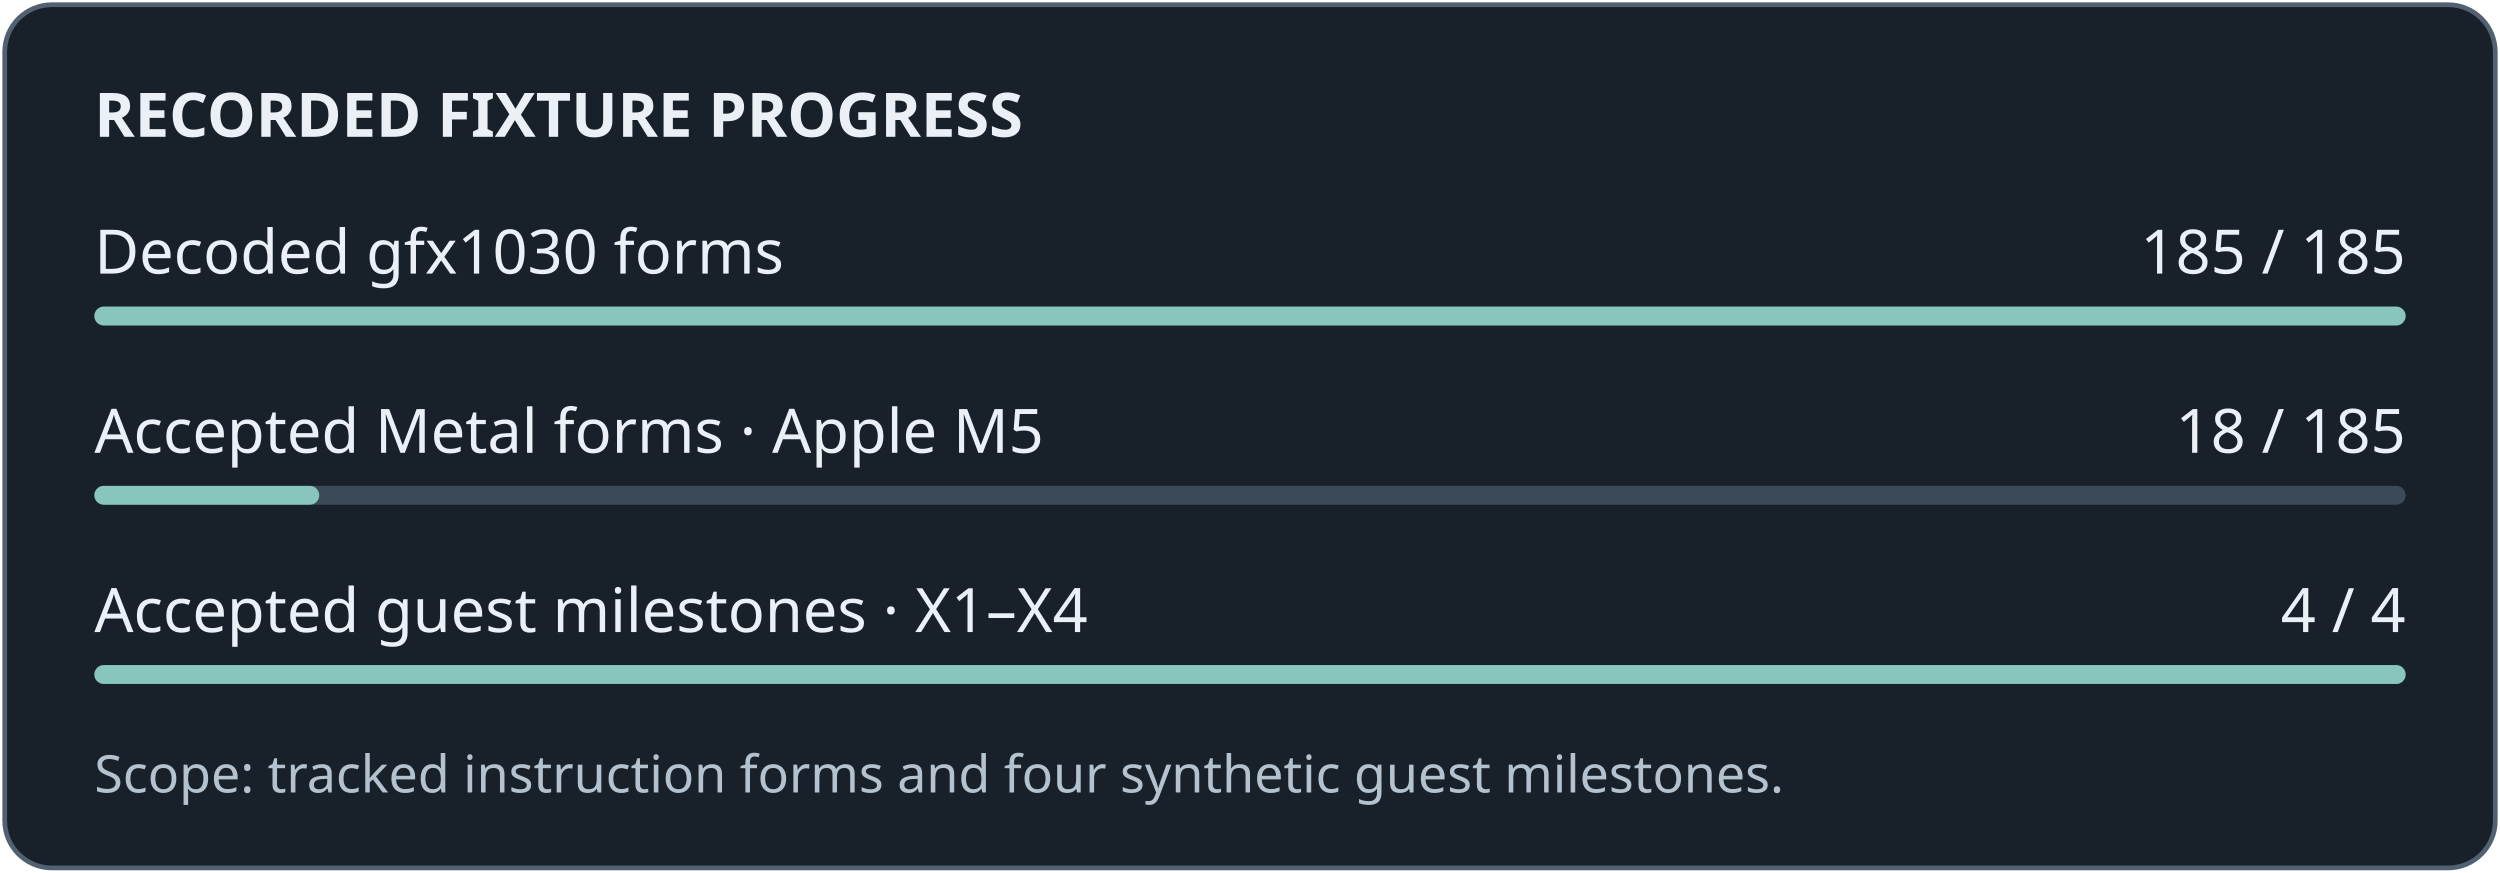
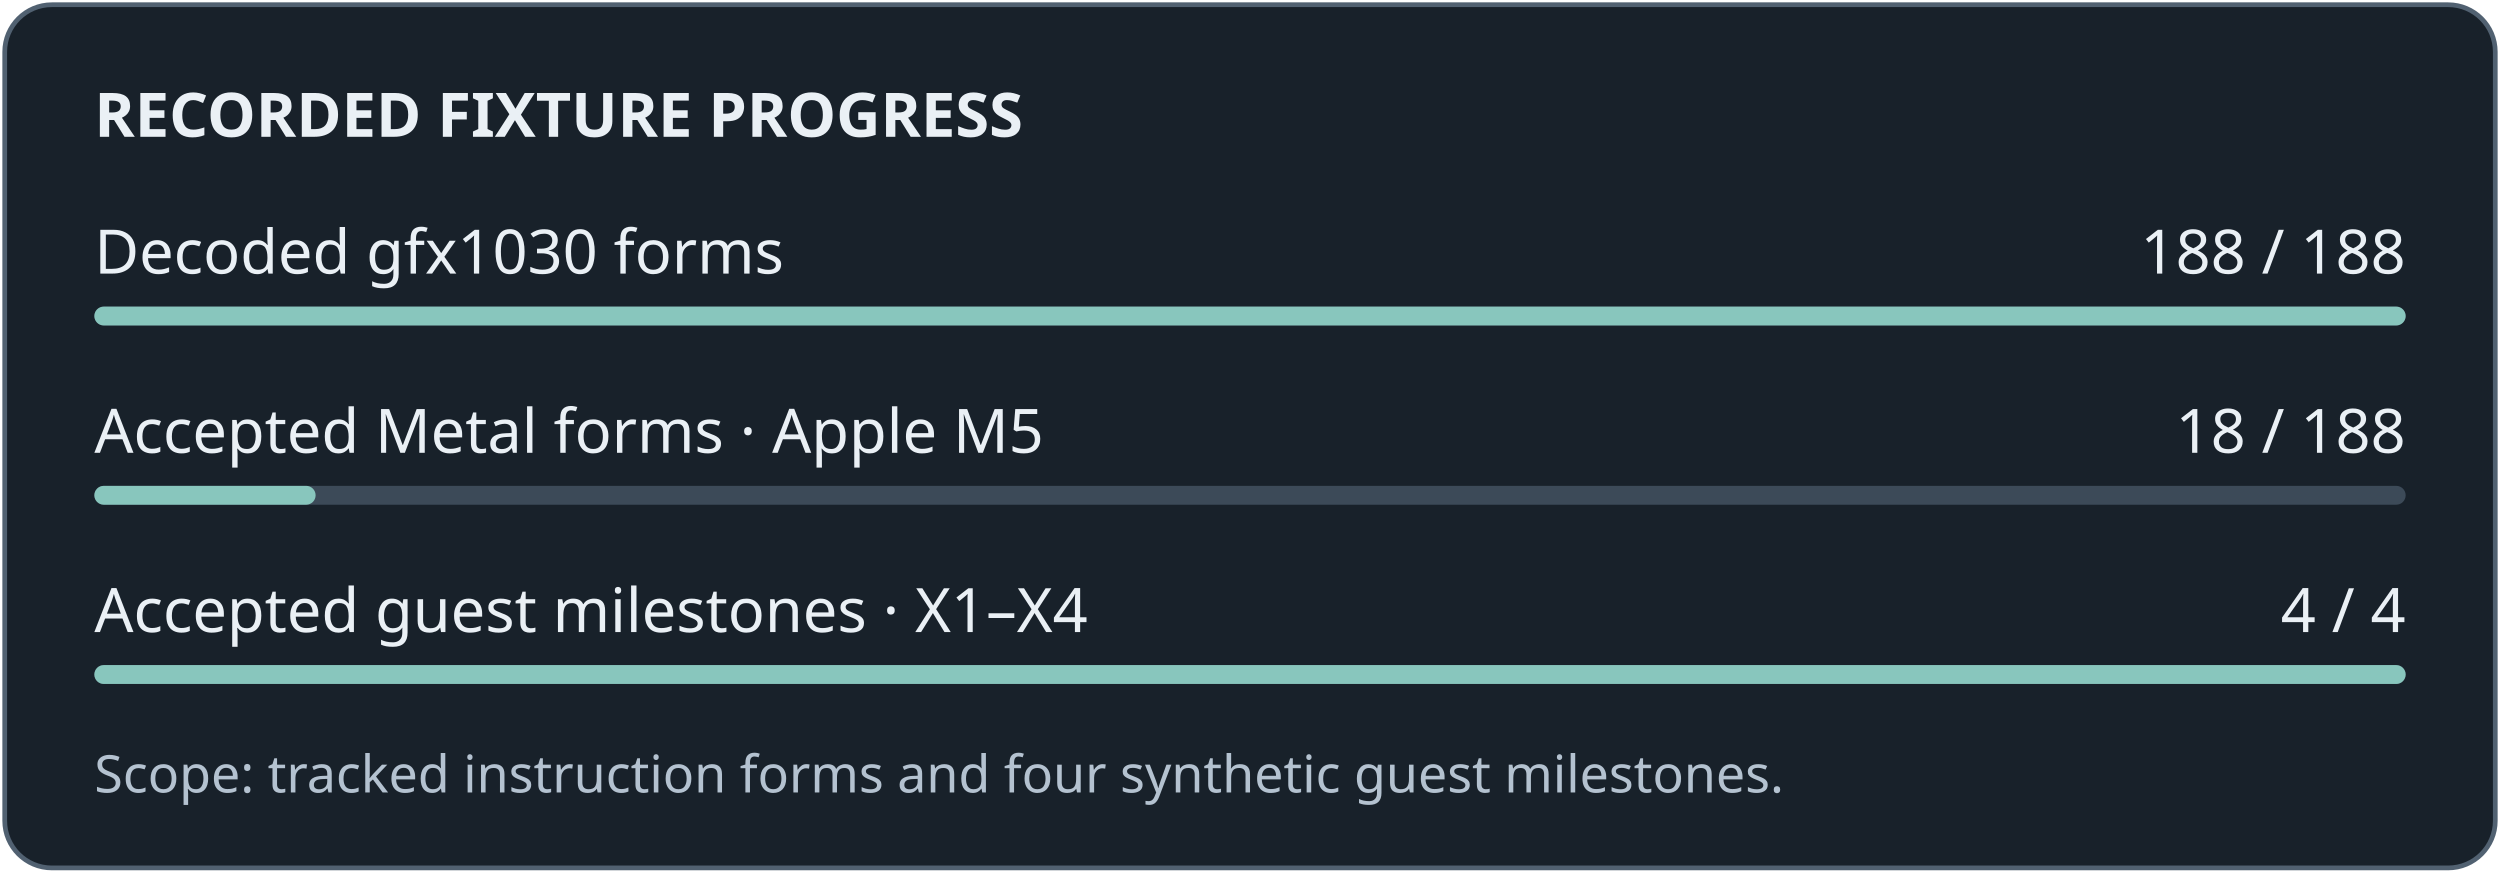
<svg xmlns="http://www.w3.org/2000/svg" width="530" height="185" viewBox="0 0 530 185" role="img" aria-labelledby="title description">
  <rect x="1" y="1" width="528" height="183" rx="10" fill="#18212a" stroke="#516171" />
  <g font-family="system-ui,sans-serif" fill="#eaf0f5">
    <text x="20" y="29" font-size="13" font-weight="700">RECORDED FIXTURE PROGRESS</text>
    <text x="20" y="58" font-size="13">Decoded gfx1030 forms</text>
-     <text x="510" y="58" font-size="13" text-anchor="end">185 / 185</text>
+     <text x="510" y="58" font-size="13" text-anchor="end">188 / 188</text>
    <rect x="20" y="65" width="490" height="4" rx="2" fill="#3c4a58" />
    <rect x="20" y="65" width="490.00" height="4" rx="2" fill="#88c6bd" />
    <text x="20" y="96" font-size="13">Accepted Metal forms · Apple M5</text>
-     <text x="510" y="96" font-size="13" text-anchor="end">18 / 185</text>
+     <text x="510" y="96" font-size="13" text-anchor="end">18 / 188</text>
    <rect x="20" y="103" width="490" height="4" rx="2" fill="#3c4a58" />
-     <rect x="20" y="103" width="47.68" height="4" rx="2" fill="#88c6bd" />
+     <rect x="20" y="103" width="46.91" height="4" rx="2" fill="#88c6bd" />
    <text x="20" y="134" font-size="13">Accepted guest milestones · X1–X4</text>
    <text x="510" y="134" font-size="13" text-anchor="end">4 / 4</text>
    <rect x="20" y="141" width="490" height="4" rx="2" fill="#3c4a58" />
    <rect x="20" y="141" width="490.00" height="4" rx="2" fill="#88c6bd" />
    <text x="20" y="168" font-size="11" fill="#b4c2d0">Scope: tracked instruction forms and four synthetic guest milestones.</text>
  </g>
</svg>
